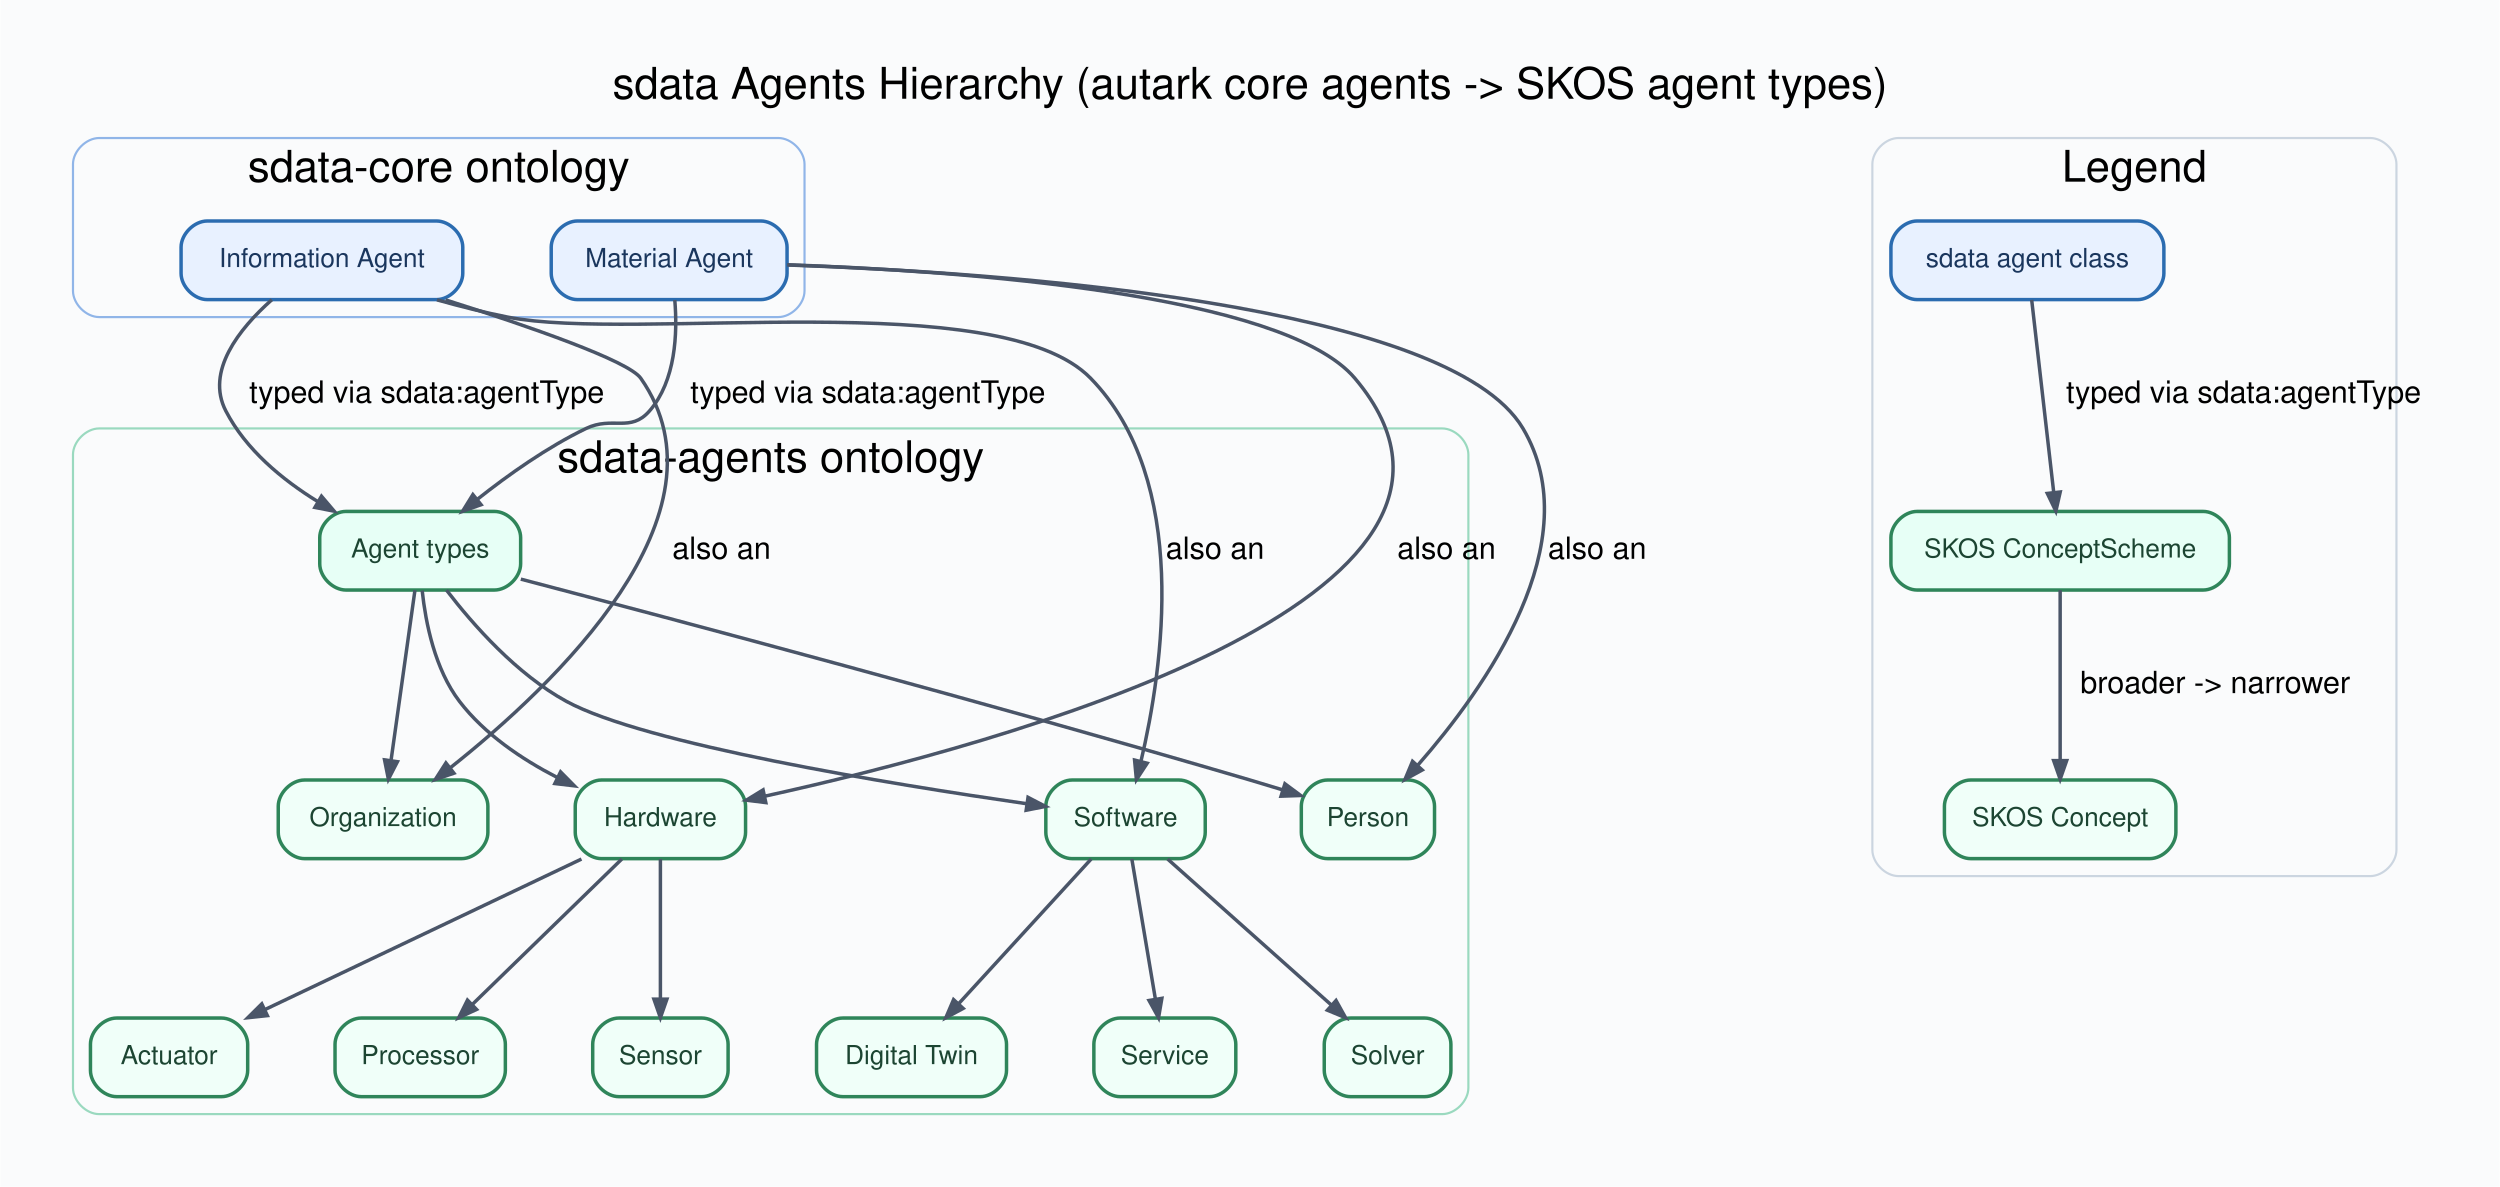
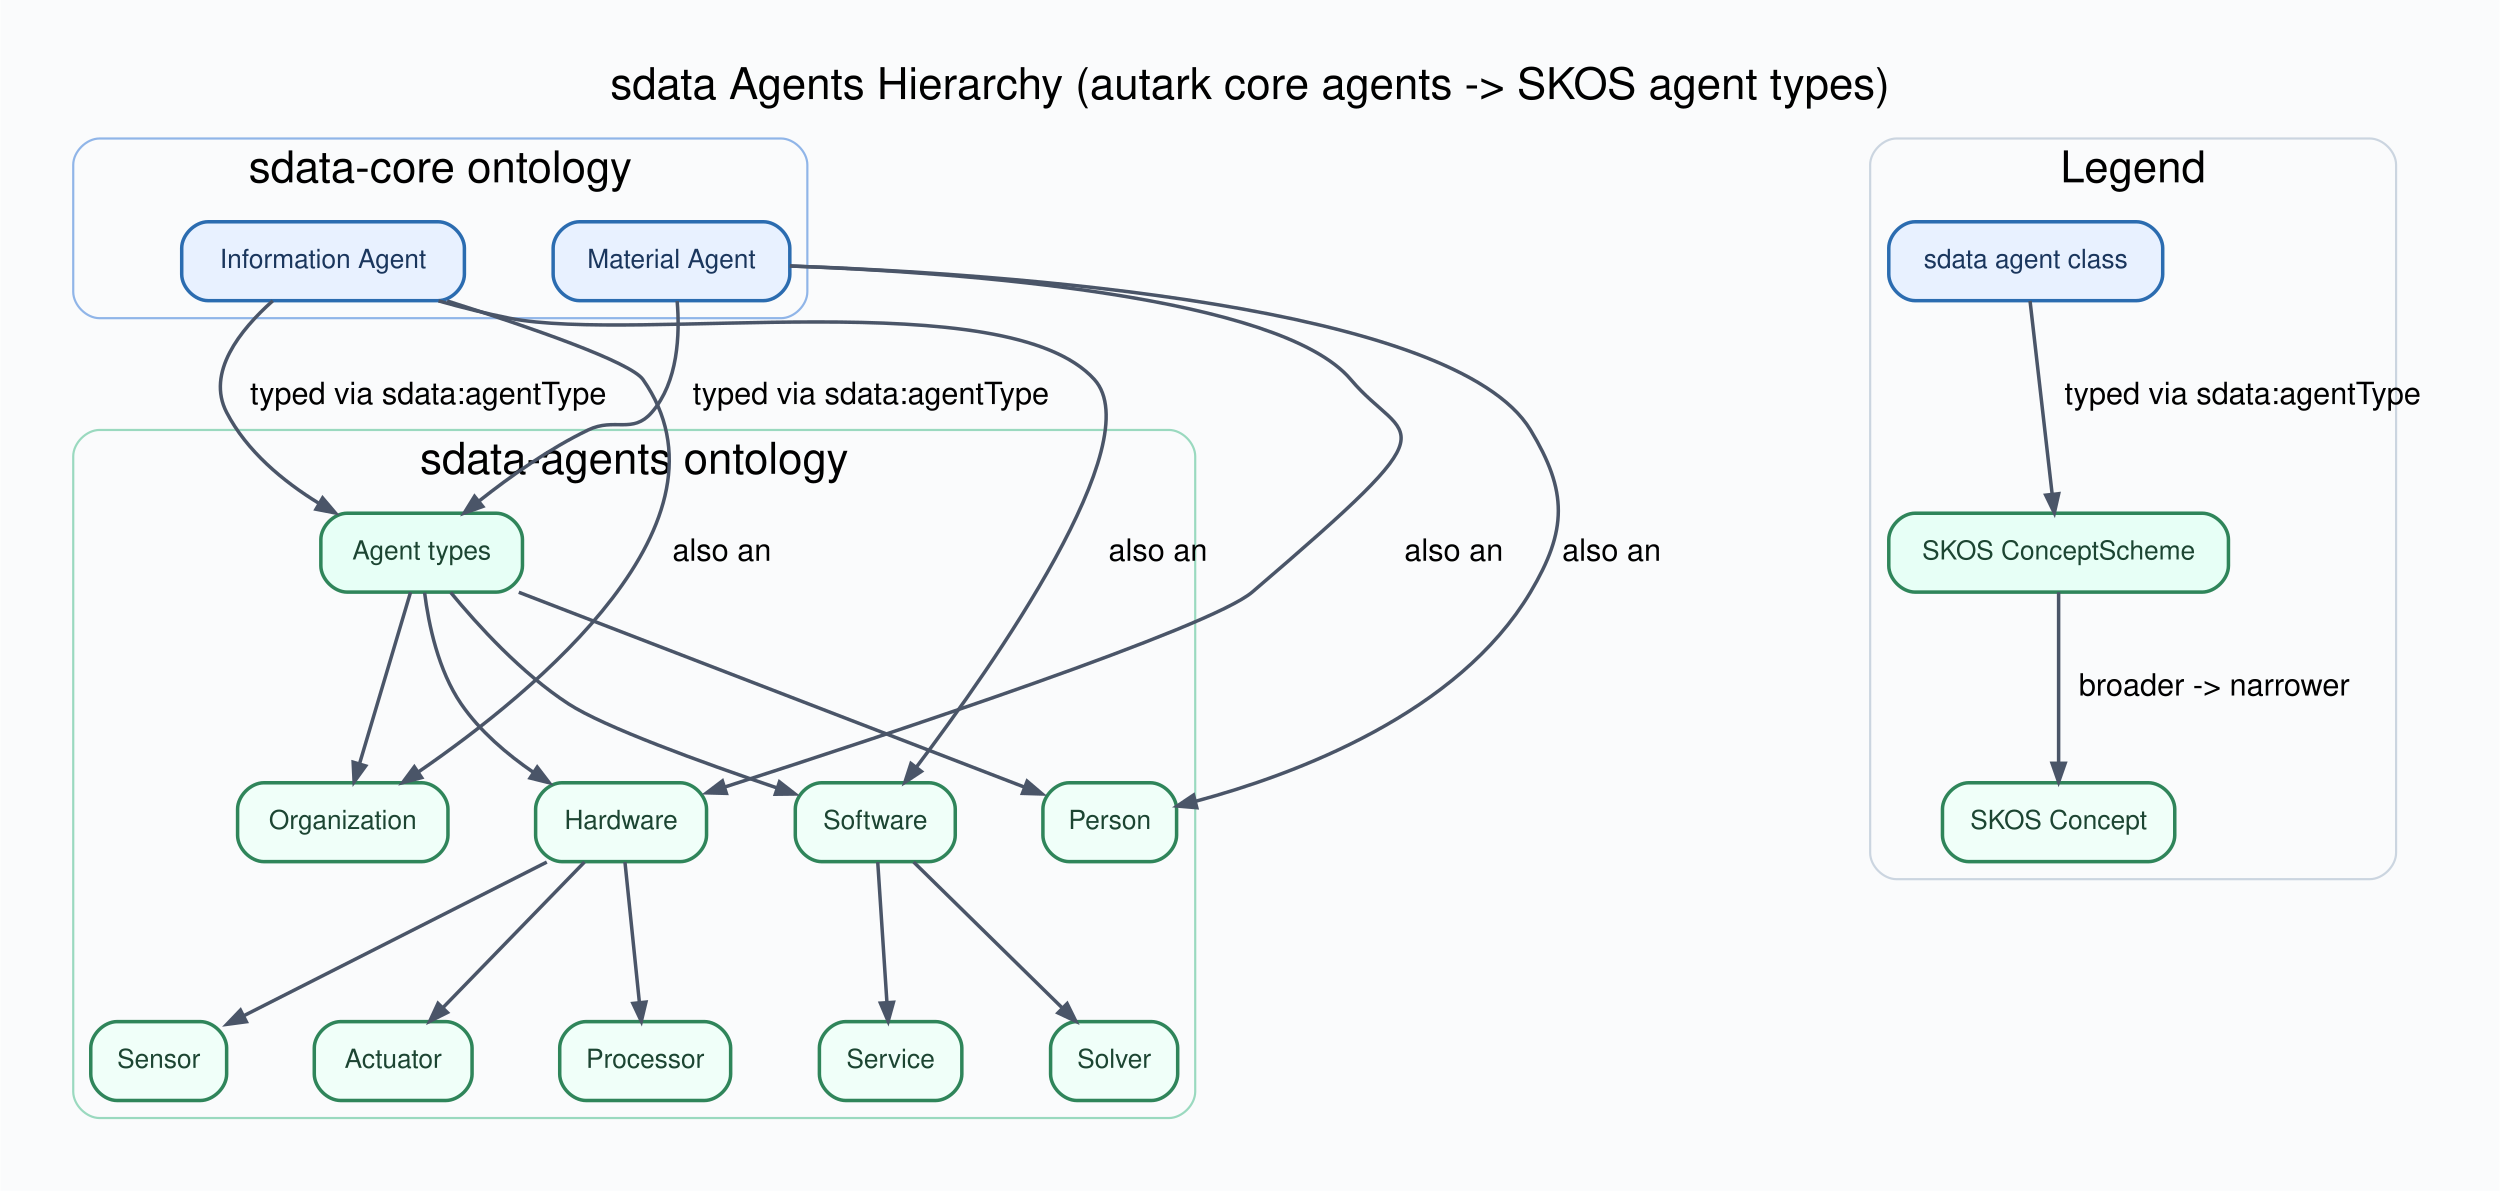
- <svg xmlns="http://www.w3.org/2000/svg" width="1144pt" height="543pt" viewBox="0.00 0.00 1144.40 543.40">
+ <svg xmlns="http://www.w3.org/2000/svg" width="1140pt" height="543pt" viewBox="0.00 0.00 1140.40 543.40">
  <g id="graph0" class="graph" transform="scale(1 1) rotate(0) translate(25.2 518.2)">
-     <polygon fill="#fafbfc" stroke="transparent" points="-25.2,25.2 -25.2,-518.2 1119.2,-518.2 1119.2,25.2 -25.2,25.2" />
-     <text text-anchor="middle" x="547" y="-473" font-family="Helvetica,sans-Serif" font-size="20.00">sdata Agents Hierarchy (autark core agents -&gt; SKOS agent types)</text>
+     <polygon fill="#fafbfc" stroke="transparent" points="-25.2,25.2 -25.2,-518.2 1115.2,-518.2 1115.2,25.2 -25.2,25.2" />
+     <text text-anchor="middle" x="545" y="-473" font-family="Helvetica,sans-Serif" font-size="20.00">sdata Agents Hierarchy (autark core agents -&gt; SKOS agent types)</text>
    <g id="clust1" class="cluster">
      <path fill="#fafbfc" stroke="#90b5e8" d="M20,-373C20,-373 331,-373 331,-373 337,-373 343,-379 343,-385 343,-385 343,-443 343,-443 343,-449 337,-455 331,-455 331,-455 20,-455 20,-455 14,-455 8,-449 8,-443 8,-443 8,-385 8,-385 8,-379 14,-373 20,-373" />
      <text text-anchor="middle" x="175.5" y="-435" font-family="Helvetica,sans-Serif" font-size="20.00">sdata-core ontology</text>
    </g>
    <g id="clust2" class="cluster">
-       <path fill="#fafbfc" stroke="#9ad9bf" d="M20,-8C20,-8 635,-8 635,-8 641,-8 647,-14 647,-20 647,-20 647,-310 647,-310 647,-316 641,-322 635,-322 635,-322 20,-322 20,-322 14,-322 8,-316 8,-310 8,-310 8,-20 8,-20 8,-14 14,-8 20,-8" />
-       <text text-anchor="middle" x="327.5" y="-302" font-family="Helvetica,sans-Serif" font-size="20.00">sdata-agents ontology</text>
+       <path fill="#fafbfc" stroke="#9ad9bf" d="M20,-8C20,-8 508,-8 508,-8 514,-8 520,-14 520,-20 520,-20 520,-310 520,-310 520,-316 514,-322 508,-322 508,-322 20,-322 20,-322 14,-322 8,-316 8,-310 8,-310 8,-20 8,-20 8,-14 14,-8 20,-8" />
+       <text text-anchor="middle" x="264" y="-302" font-family="Helvetica,sans-Serif" font-size="20.00">sdata-agents ontology</text>
    </g>
    <g id="clust3" class="cluster">
-       <path fill="#fafbfc" stroke="#cbd5e0" d="M844,-117C844,-117 1060,-117 1060,-117 1066,-117 1072,-123 1072,-129 1072,-129 1072,-443 1072,-443 1072,-449 1066,-455 1060,-455 1060,-455 844,-455 844,-455 838,-455 832,-449 832,-443 832,-443 832,-129 832,-129 832,-123 838,-117 844,-117" />
-       <text text-anchor="middle" x="952" y="-435" font-family="Helvetica,sans-Serif" font-size="20.00">Legend</text>
+       <path fill="#fafbfc" stroke="#cbd5e0" d="M840,-117C840,-117 1056,-117 1056,-117 1062,-117 1068,-123 1068,-129 1068,-129 1068,-443 1068,-443 1068,-449 1062,-455 1056,-455 1056,-455 840,-455 840,-455 834,-455 828,-449 828,-443 828,-443 828,-129 828,-129 828,-123 834,-117 840,-117" />
+       <text text-anchor="middle" x="948" y="-435" font-family="Helvetica,sans-Serif" font-size="20.00">Legend</text>
    </g>
    <g id="node1" class="node">
      <path fill="#e8f1ff" stroke="#2b6cb0" stroke-width="1.6" d="M174.5,-417C174.5,-417 69.5,-417 69.5,-417 63.5,-417 57.5,-411 57.5,-405 57.5,-405 57.5,-393 57.5,-393 57.5,-387 63.5,-381 69.5,-381 69.5,-381 174.5,-381 174.5,-381 180.5,-381 186.5,-387 186.5,-393 186.5,-393 186.5,-405 186.5,-405 186.5,-411 180.5,-417 174.5,-417" />
      <text text-anchor="middle" x="122" y="-395.9" font-family="Helvetica,sans-Serif" font-size="12.00" fill="#1a365d">Information Agent</text>
    </g>
    <g id="node5" class="node">
      <path fill="#e7fff6" stroke="#2f855a" stroke-width="1.6" d="M201,-284C201,-284 133,-284 133,-284 127,-284 121,-278 121,-272 121,-272 121,-260 121,-260 121,-254 127,-248 133,-248 133,-248 201,-248 201,-248 207,-248 213,-254 213,-260 213,-260 213,-272 213,-272 213,-278 207,-284 201,-284" />
      <text text-anchor="middle" x="167" y="-262.9" font-family="Helvetica,sans-Serif" font-size="12.00" fill="#1c4532">Agent types</text>
    </g>
    <g id="edge3" class="edge">
      <path fill="none" stroke="#4a5568" stroke-width="1.6" d="M99.07,-380.95C83.99,-367.52 68.63,-348.11 78,-330 87.13,-312.36 103.72,-298.59 120.13,-288.49" />
      <polygon fill="#4a5568" stroke="#4a5568" stroke-width="1.6" points="121.8,-290.97 127.63,-284.11 118.79,-285.83 121.8,-290.97" />
      <text text-anchor="middle" x="170" y="-333.8" font-family="Helvetica,sans-Serif" font-size="14.00">typed via sdata:agentType</text>
    </g>
-     <g id="node8" class="node">
-       <path fill="#f0fff9" stroke="#2f855a" stroke-width="1.6" d="M186,-161C186,-161 114,-161 114,-161 108,-161 102,-155 102,-149 102,-149 102,-137 102,-137 102,-131 108,-125 114,-125 114,-125 186,-125 186,-125 192,-125 198,-131 198,-137 198,-137 198,-149 198,-149 198,-155 192,-161 186,-161" />
-       <text text-anchor="middle" x="150" y="-139.9" font-family="Helvetica,sans-Serif" font-size="12.00" fill="#1c4532">Organization</text>
+     <g id="node7" class="node">
+       <path fill="#f0fff9" stroke="#2f855a" stroke-width="1.6" d="M167,-161C167,-161 95,-161 95,-161 89,-161 83,-155 83,-149 83,-149 83,-137 83,-137 83,-131 89,-125 95,-125 95,-125 167,-125 167,-125 173,-125 179,-131 179,-137 179,-137 179,-149 179,-149 179,-155 173,-161 167,-161" />
+       <text text-anchor="middle" x="131" y="-139.9" font-family="Helvetica,sans-Serif" font-size="12.00" fill="#1c4532">Organization</text>
    </g>
    <g id="edge4" class="edge">
-       <path fill="none" stroke="#4a5568" stroke-width="1.6" d="M178.59,-380.88C217.25,-368.62 262.45,-352.92 268,-345 311.38,-283.1 228.61,-204.5 180.7,-166.54" />
-       <polygon fill="#4a5568" stroke="#4a5568" stroke-width="1.6" points="182.44,-164.13 173.91,-161.24 178.78,-168.82 182.44,-164.13" />
-       <text text-anchor="middle" x="305" y="-262.3" font-family="Helvetica,sans-Serif" font-size="14.00">also an</text>
+       <path fill="none" stroke="#4a5568" stroke-width="1.6" d="M178.59,-380.88C217.25,-368.62 262.45,-352.92 268,-345 313.26,-280.43 219.61,-203.12 165.62,-166.01" />
+       <polygon fill="#4a5568" stroke="#4a5568" stroke-width="1.6" points="166.98,-163.34 158.28,-161.04 163.65,-168.27 166.98,-163.34" />
+       <text text-anchor="middle" x="304" y="-262.3" font-family="Helvetica,sans-Serif" font-size="14.00">also an</text>
    </g>
-     <g id="node13" class="node">
-       <path fill="#f0fff9" stroke="#2f855a" stroke-width="1.6" d="M514.5,-161C514.5,-161 465.5,-161 465.5,-161 459.5,-161 453.5,-155 453.5,-149 453.5,-149 453.5,-137 453.5,-137 453.5,-131 459.5,-125 465.5,-125 465.5,-125 514.5,-125 514.5,-125 520.5,-125 526.5,-131 526.5,-137 526.5,-137 526.5,-149 526.5,-149 526.5,-155 520.5,-161 514.5,-161" />
-       <text text-anchor="middle" x="490" y="-139.9" font-family="Helvetica,sans-Serif" font-size="12.00" fill="#1c4532">Software</text>
+     <g id="node12" class="node">
+       <path fill="#f0fff9" stroke="#2f855a" stroke-width="1.6" d="M398.5,-161C398.5,-161 349.5,-161 349.5,-161 343.5,-161 337.5,-155 337.5,-149 337.5,-149 337.5,-137 337.5,-137 337.5,-131 343.5,-125 349.5,-125 349.5,-125 398.5,-125 398.5,-125 404.5,-125 410.5,-131 410.5,-137 410.5,-137 410.5,-149 410.5,-149 410.5,-155 404.5,-161 398.5,-161" />
+       <text text-anchor="middle" x="374" y="-139.9" font-family="Helvetica,sans-Serif" font-size="12.00" fill="#1c4532">Software</text>
    </g>
    <g id="edge5" class="edge">
-       <path fill="none" stroke="#4a5568" stroke-width="1.6" d="M174.68,-380.89C185.3,-377.91 196.44,-375.09 207,-373 265.52,-361.42 432.35,-387.71 474,-345 519.75,-298.09 507.15,-212.32 497.07,-169.59" />
-       <polygon fill="#4a5568" stroke="#4a5568" stroke-width="1.6" points="499.91,-168.69 494.98,-161.16 494.14,-170.13 499.91,-168.69" />
-       <text text-anchor="middle" x="531" y="-262.3" font-family="Helvetica,sans-Serif" font-size="14.00">also an</text>
+       <path fill="none" stroke="#4a5568" stroke-width="1.6" d="M174.68,-380.89C185.3,-377.91 196.44,-375.09 207,-373 265.52,-361.42 434.08,-389.33 474,-345 499.43,-316.76 428.11,-214.93 392.66,-168" />
+       <polygon fill="#4a5568" stroke="#4a5568" stroke-width="1.6" points="395.02,-166.18 387.51,-161.22 390.29,-169.78 395.02,-166.18" />
+       <text text-anchor="middle" x="503" y="-262.3" font-family="Helvetica,sans-Serif" font-size="14.00">also an</text>
    </g>
    <g id="node2" class="node">
      <path fill="#e8f1ff" stroke="#2b6cb0" stroke-width="1.6" d="M323,-417C323,-417 239,-417 239,-417 233,-417 227,-411 227,-405 227,-405 227,-393 227,-393 227,-387 233,-381 239,-381 239,-381 323,-381 323,-381 329,-381 335,-387 335,-393 335,-393 335,-405 335,-405 335,-411 329,-417 323,-417" />
      <text text-anchor="middle" x="281" y="-395.9" font-family="Helvetica,sans-Serif" font-size="12.00" fill="#1a365d">Material Agent</text>
    </g>
    <g id="edge6" class="edge">
      <path fill="none" stroke="#4a5568" stroke-width="1.6" d="M283.59,-380.8C284.86,-365.63 284.05,-343.83 272,-330 263.22,-319.92 255.05,-327.79 243,-322 225.25,-313.47 207.31,-300.73 193.32,-289.66" />
      <polygon fill="#4a5568" stroke="#4a5568" stroke-width="1.6" points="194.87,-287.08 186.39,-284.05 191.13,-291.71 194.87,-287.08" />
      <text text-anchor="middle" x="372" y="-333.8" font-family="Helvetica,sans-Serif" font-size="14.00">typed via sdata:agentType</text>
    </g>
-     <g id="node7" class="node">
-       <path fill="#f0fff9" stroke="#2f855a" stroke-width="1.6" d="M304,-161C304,-161 250,-161 250,-161 244,-161 238,-155 238,-149 238,-149 238,-137 238,-137 238,-131 244,-125 250,-125 250,-125 304,-125 304,-125 310,-125 316,-131 316,-137 316,-137 316,-149 316,-149 316,-155 310,-161 304,-161" />
-       <text text-anchor="middle" x="277" y="-139.9" font-family="Helvetica,sans-Serif" font-size="12.00" fill="#1c4532">Hardware</text>
+     <g id="node6" class="node">
+       <path fill="#f0fff9" stroke="#2f855a" stroke-width="1.6" d="M285,-161C285,-161 231,-161 231,-161 225,-161 219,-155 219,-149 219,-149 219,-137 219,-137 219,-131 225,-125 231,-125 231,-125 285,-125 285,-125 291,-125 297,-131 297,-137 297,-137 297,-149 297,-149 297,-155 291,-161 285,-161" />
+       <text text-anchor="middle" x="258" y="-139.9" font-family="Helvetica,sans-Serif" font-size="12.00" fill="#1c4532">Hardware</text>
    </g>
    <g id="edge7" class="edge">
-       <path fill="none" stroke="#4a5568" stroke-width="1.6" d="M335.07,-396.95C415.92,-394.12 562.34,-383.63 595,-345 680.18,-244.23 432.87,-177.33 324.8,-153.6" />
-       <polygon fill="#4a5568" stroke="#4a5568" stroke-width="1.6" points="325.27,-150.66 316.34,-151.77 324.02,-156.47 325.27,-150.66" />
-       <text text-anchor="middle" x="637" y="-262.3" font-family="Helvetica,sans-Serif" font-size="14.00">also an</text>
+       <path fill="none" stroke="#4a5568" stroke-width="1.6" d="M335.04,-396.82C415.01,-393.8 558.88,-383.08 591,-345 616.37,-314.93 640.97,-329.25 546,-248 527.1,-231.83 381.87,-183.71 305.15,-159" />
+       <polygon fill="#4a5568" stroke="#4a5568" stroke-width="1.6" points="306.05,-156.16 297.05,-156.4 304.23,-161.83 306.05,-156.16" />
+       <text text-anchor="middle" x="638" y="-262.3" font-family="Helvetica,sans-Serif" font-size="14.00">also an</text>
+     </g>
+     <g id="node8" class="node">
+       <path fill="#f0fff9" stroke="#2f855a" stroke-width="1.6" d="M499.5,-161C499.5,-161 462.5,-161 462.5,-161 456.5,-161 450.5,-155 450.5,-149 450.5,-149 450.5,-137 450.5,-137 450.5,-131 456.5,-125 462.5,-125 462.5,-125 499.5,-125 499.5,-125 505.5,-125 511.5,-131 511.5,-137 511.5,-137 511.5,-149 511.5,-149 511.5,-155 505.5,-161 499.5,-161" />
+       <text text-anchor="middle" x="481" y="-139.9" font-family="Helvetica,sans-Serif" font-size="12.00" fill="#1c4532">Person</text>
+     </g>
+     <g id="edge8" class="edge">
+       <path fill="none" stroke="#4a5568" stroke-width="1.6" d="M335.01,-396.83C434.2,-393.29 638.43,-379.07 673,-322 690.04,-293.87 689.83,-276.26 673,-248 640.01,-192.62 566.14,-164.92 520.25,-152.57" />
+       <polygon fill="#4a5568" stroke="#4a5568" stroke-width="1.6" points="520.72,-149.62 511.74,-150.37 519.23,-155.38 520.72,-149.62" />
+       <text text-anchor="middle" x="710" y="-262.3" font-family="Helvetica,sans-Serif" font-size="14.00">also an</text>
+     </g>
+     <g id="node4" class="node">
+       <path fill="#f0fff9" stroke="#2f855a" stroke-width="1.6" d="M178,-52C178,-52 130,-52 130,-52 124,-52 118,-46 118,-40 118,-40 118,-28 118,-28 118,-22 124,-16 130,-16 130,-16 178,-16 178,-16 184,-16 190,-22 190,-28 190,-28 190,-40 190,-40 190,-46 184,-52 178,-52" />
+       <text text-anchor="middle" x="154" y="-30.9" font-family="Helvetica,sans-Serif" font-size="12.00" fill="#1c4532">Actuator</text>
+     </g>
+     <g id="edge9" class="edge">
+       <path fill="none" stroke="#4a5568" stroke-width="1.6" d="M168.34,-247.74C170.19,-233.14 174.58,-212.21 185,-197 193.51,-184.58 205.92,-174.01 218.11,-165.66" />
+       <polygon fill="#4a5568" stroke="#4a5568" stroke-width="1.6" points="219.74,-168.15 225.22,-161 216.48,-163.17 219.74,-168.15" />
+     </g>
+     <g id="edge10" class="edge">
+       <path fill="none" stroke="#4a5568" stroke-width="1.6" d="M161.92,-247.92C155.84,-227.5 145.62,-193.12 138.6,-169.54" />
+       <polygon fill="#4a5568" stroke="#4a5568" stroke-width="1.6" points="141.45,-168.68 136.17,-161.38 135.74,-170.38 141.45,-168.68" />
+     </g>
+     <g id="edge11" class="edge">
+       <path fill="none" stroke="#4a5568" stroke-width="1.6" d="M211.32,-247.92C272.87,-224.2 383.26,-181.66 441.9,-159.07" />
+       <polygon fill="#4a5568" stroke="#4a5568" stroke-width="1.6" points="443.3,-161.72 450.16,-155.88 441.16,-156.16 443.3,-161.72" />
+     </g>
+     <g id="edge12" class="edge">
+       <path fill="none" stroke="#4a5568" stroke-width="1.6" d="M180.25,-247.85C192.71,-232.71 212.61,-210.93 234,-197 250.18,-186.46 294.74,-170.3 329.29,-158.6" />
+       <polygon fill="#4a5568" stroke="#4a5568" stroke-width="1.6" points="330.28,-161.4 337.38,-155.87 328.38,-155.76 330.28,-161.4" />
+     </g>
+     <g id="edge13" class="edge">
+       <path fill="none" stroke="#4a5568" stroke-width="1.6" d="M241.29,-124.81C223.78,-106.79 196.16,-78.37 176.68,-58.34" />
+       <polygon fill="#4a5568" stroke="#4a5568" stroke-width="1.6" points="178.73,-56.17 170.67,-52.15 174.46,-60.32 178.73,-56.17" />
    </g>
    <g id="node9" class="node">
-       <path fill="#f0fff9" stroke="#2f855a" stroke-width="1.6" d="M619.5,-161C619.5,-161 582.5,-161 582.5,-161 576.5,-161 570.5,-155 570.5,-149 570.5,-149 570.5,-137 570.5,-137 570.5,-131 576.5,-125 582.5,-125 582.5,-125 619.5,-125 619.5,-125 625.5,-125 631.5,-131 631.5,-137 631.5,-137 631.5,-149 631.5,-149 631.5,-155 625.5,-161 619.5,-161" />
-       <text text-anchor="middle" x="601" y="-139.9" font-family="Helvetica,sans-Serif" font-size="12.00" fill="#1c4532">Person</text>
+       <path fill="#f0fff9" stroke="#2f855a" stroke-width="1.6" d="M296,-52C296,-52 242,-52 242,-52 236,-52 230,-46 230,-40 230,-40 230,-28 230,-28 230,-22 236,-16 242,-16 242,-16 296,-16 296,-16 302,-16 308,-22 308,-28 308,-28 308,-40 308,-40 308,-46 302,-52 296,-52" />
+       <text text-anchor="middle" x="269" y="-30.9" font-family="Helvetica,sans-Serif" font-size="12.00" fill="#1c4532">Processor</text>
    </g>
-     <g id="edge8" class="edge">
-       <path fill="none" stroke="#4a5568" stroke-width="1.6" d="M335.36,-396.85C434.61,-393.34 638.12,-379.19 672,-322 702.61,-270.34 654.78,-203.06 623.89,-167.85" />
-       <polygon fill="#4a5568" stroke="#4a5568" stroke-width="1.6" points="625.86,-165.59 617.96,-161.25 621.43,-169.56 625.86,-165.59" />
-       <text text-anchor="middle" x="706" y="-262.3" font-family="Helvetica,sans-Serif" font-size="14.00">also an</text>
-     </g>
-     <g id="node4" class="node">
-       <path fill="#f0fff9" stroke="#2f855a" stroke-width="1.6" d="M76,-52C76,-52 28,-52 28,-52 22,-52 16,-46 16,-40 16,-40 16,-28 16,-28 16,-22 22,-16 28,-16 28,-16 76,-16 76,-16 82,-16 88,-22 88,-28 88,-28 88,-40 88,-40 88,-46 82,-52 76,-52" />
-       <text text-anchor="middle" x="52" y="-30.9" font-family="Helvetica,sans-Serif" font-size="12.00" fill="#1c4532">Actuator</text>
-     </g>
-     <g id="edge9" class="edge">
-       <path fill="none" stroke="#4a5568" stroke-width="1.6" d="M167.91,-247.75C169.49,-232.95 173.72,-211.74 185,-197 196.46,-182.03 213.45,-170.57 229.71,-162.19" />
-       <polygon fill="#4a5568" stroke="#4a5568" stroke-width="1.6" points="231.29,-164.73 237.61,-158.33 228.67,-159.39 231.29,-164.73" />
-     </g>
-     <g id="edge10" class="edge">
-       <path fill="none" stroke="#4a5568" stroke-width="1.6" d="M164.6,-247.92C161.74,-227.59 156.94,-193.42 153.63,-169.85" />
-       <polygon fill="#4a5568" stroke="#4a5568" stroke-width="1.6" points="156.57,-169.39 152.44,-161.38 150.68,-170.22 156.57,-169.39" />
-     </g>
-     <g id="edge11" class="edge">
-       <path fill="none" stroke="#4a5568" stroke-width="1.6" d="M213.08,-252.99C284.72,-234.18 427.08,-196.27 547,-161 551.83,-159.58 556.89,-158.04 561.9,-156.5" />
-       <polygon fill="#4a5568" stroke="#4a5568" stroke-width="1.6" points="562.99,-159.28 570.22,-153.91 561.22,-153.6 562.99,-159.28" />
-     </g>
-     <g id="edge12" class="edge">
-       <path fill="none" stroke="#4a5568" stroke-width="1.6" d="M179.06,-247.94C191.12,-232.2 211.15,-209.44 234,-197 269.79,-177.52 381.31,-159.29 444.72,-150.14" />
-       <polygon fill="#4a5568" stroke="#4a5568" stroke-width="1.6" points="445.35,-153.06 453.34,-148.91 444.5,-147.17 445.35,-153.06" />
-     </g>
-     <g id="node6" class="node">
-       <path fill="#f0fff9" stroke="#2f855a" stroke-width="1.6" d="M423.5,-52C423.5,-52 360.5,-52 360.5,-52 354.5,-52 348.5,-46 348.5,-40 348.5,-40 348.5,-28 348.5,-28 348.5,-22 354.5,-16 360.5,-16 360.5,-16 423.5,-16 423.5,-16 429.5,-16 435.5,-22 435.5,-28 435.5,-28 435.5,-40 435.5,-40 435.5,-46 429.5,-52 423.5,-52" />
-       <text text-anchor="middle" x="392" y="-30.9" font-family="Helvetica,sans-Serif" font-size="12.00" fill="#1c4532">Digital Twin</text>
-     </g>
-     <g id="edge13" class="edge">
-       <path fill="none" stroke="#4a5568" stroke-width="1.6" d="M240.85,-124.81C201.4,-106.05 138.25,-76.02 95.96,-55.91" />
-       <polygon fill="#4a5568" stroke="#4a5568" stroke-width="1.6" points="97.01,-53.11 88.06,-52.15 94.46,-58.49 97.01,-53.11" />
+     <g id="edge14" class="edge">
+       <path fill="none" stroke="#4a5568" stroke-width="1.6" d="M259.77,-124.81C261.55,-107.49 264.32,-80.57 266.36,-60.71" />
+       <polygon fill="#4a5568" stroke="#4a5568" stroke-width="1.6" points="269.33,-60.91 267.24,-52.15 263.41,-60.3 269.33,-60.91" />
    </g>
    <g id="node10" class="node">
-       <path fill="#f0fff9" stroke="#2f855a" stroke-width="1.6" d="M194,-52C194,-52 140,-52 140,-52 134,-52 128,-46 128,-40 128,-40 128,-28 128,-28 128,-22 134,-16 140,-16 140,-16 194,-16 194,-16 200,-16 206,-22 206,-28 206,-28 206,-40 206,-40 206,-46 200,-52 194,-52" />
-       <text text-anchor="middle" x="167" y="-30.9" font-family="Helvetica,sans-Serif" font-size="12.00" fill="#1c4532">Processor</text>
+       <path fill="#f0fff9" stroke="#2f855a" stroke-width="1.6" d="M66,-52C66,-52 28,-52 28,-52 22,-52 16,-46 16,-40 16,-40 16,-28 16,-28 16,-22 22,-16 28,-16 28,-16 66,-16 66,-16 72,-16 78,-22 78,-28 78,-28 78,-40 78,-40 78,-46 72,-52 66,-52" />
+       <text text-anchor="middle" x="47" y="-30.9" font-family="Helvetica,sans-Serif" font-size="12.00" fill="#1c4532">Sensor</text>
    </g>
-     <g id="edge14" class="edge">
-       <path fill="none" stroke="#4a5568" stroke-width="1.6" d="M259.33,-124.81C240.72,-106.71 211.33,-78.12 190.72,-58.08" />
-       <polygon fill="#4a5568" stroke="#4a5568" stroke-width="1.6" points="192.8,-55.94 184.63,-52.15 188.65,-60.21 192.8,-55.94" />
+     <g id="edge15" class="edge">
+       <path fill="none" stroke="#4a5568" stroke-width="1.6" d="M224.1,-124.81C186.31,-105.65 125.32,-74.72 85.69,-54.62" />
+       <polygon fill="#4a5568" stroke="#4a5568" stroke-width="1.6" points="86.99,-51.95 78.07,-50.75 84.3,-57.25 86.99,-51.95" />
    </g>
    <g id="node11" class="node">
-       <path fill="#f0fff9" stroke="#2f855a" stroke-width="1.6" d="M296,-52C296,-52 258,-52 258,-52 252,-52 246,-46 246,-40 246,-40 246,-28 246,-28 246,-22 252,-16 258,-16 258,-16 296,-16 296,-16 302,-16 308,-22 308,-28 308,-28 308,-40 308,-40 308,-46 302,-52 296,-52" />
-       <text text-anchor="middle" x="277" y="-30.9" font-family="Helvetica,sans-Serif" font-size="12.00" fill="#1c4532">Sensor</text>
-     </g>
-     <g id="edge15" class="edge">
-       <path fill="none" stroke="#4a5568" stroke-width="1.6" d="M277,-124.81C277,-107.49 277,-80.57 277,-60.71" />
-       <polygon fill="#4a5568" stroke="#4a5568" stroke-width="1.6" points="279.98,-60.65 277,-52.15 274.03,-60.65 279.98,-60.65" />
-     </g>
-     <g id="node12" class="node">
-       <path fill="#f0fff9" stroke="#2f855a" stroke-width="1.6" d="M528.5,-52C528.5,-52 487.5,-52 487.5,-52 481.5,-52 475.5,-46 475.5,-40 475.5,-40 475.5,-28 475.5,-28 475.5,-22 481.5,-16 487.5,-16 487.5,-16 528.5,-16 528.5,-16 534.5,-16 540.5,-22 540.5,-28 540.5,-28 540.5,-40 540.5,-40 540.5,-46 534.5,-52 528.5,-52" />
-       <text text-anchor="middle" x="508" y="-30.9" font-family="Helvetica,sans-Serif" font-size="12.00" fill="#1c4532">Service</text>
+       <path fill="#f0fff9" stroke="#2f855a" stroke-width="1.6" d="M401.5,-52C401.5,-52 360.5,-52 360.5,-52 354.5,-52 348.5,-46 348.5,-40 348.5,-40 348.5,-28 348.5,-28 348.5,-22 354.5,-16 360.5,-16 360.5,-16 401.5,-16 401.5,-16 407.5,-16 413.5,-22 413.5,-28 413.5,-28 413.5,-40 413.5,-40 413.5,-46 407.5,-52 401.5,-52" />
+       <text text-anchor="middle" x="381" y="-30.9" font-family="Helvetica,sans-Serif" font-size="12.00" fill="#1c4532">Service</text>
    </g>
    <g id="edge16" class="edge">
-       <path fill="none" stroke="#4a5568" stroke-width="1.6" d="M474.25,-124.81C457.82,-106.87 431.95,-78.62 413.61,-58.6" />
-       <polygon fill="#4a5568" stroke="#4a5568" stroke-width="1.6" points="415.64,-56.41 407.71,-52.15 411.25,-60.43 415.64,-56.41" />
+       <path fill="none" stroke="#4a5568" stroke-width="1.6" d="M375.12,-124.81C376.26,-107.49 378.02,-80.57 379.32,-60.71" />
+       <polygon fill="#4a5568" stroke="#4a5568" stroke-width="1.6" points="382.29,-60.82 379.88,-52.15 376.35,-60.44 382.29,-60.82" />
+     </g>
+     <g id="node13" class="node">
+       <path fill="#f0fff9" stroke="#2f855a" stroke-width="1.6" d="M500,-52C500,-52 466,-52 466,-52 460,-52 454,-46 454,-40 454,-40 454,-28 454,-28 454,-22 460,-16 466,-16 466,-16 500,-16 500,-16 506,-16 512,-22 512,-28 512,-28 512,-40 512,-40 512,-46 506,-52 500,-52" />
+       <text text-anchor="middle" x="483" y="-30.9" font-family="Helvetica,sans-Serif" font-size="12.00" fill="#1c4532">Solver</text>
    </g>
    <g id="edge17" class="edge">
-       <path fill="none" stroke="#4a5568" stroke-width="1.6" d="M492.89,-124.81C495.8,-107.49 500.33,-80.57 503.67,-60.71" />
-       <polygon fill="#4a5568" stroke="#4a5568" stroke-width="1.6" points="506.64,-61.02 505.12,-52.15 500.77,-60.04 506.64,-61.02" />
+       <path fill="none" stroke="#4a5568" stroke-width="1.6" d="M391.51,-124.81C409.87,-106.79 438.82,-78.37 459.23,-58.34" />
+       <polygon fill="#4a5568" stroke="#4a5568" stroke-width="1.6" points="461.55,-60.23 465.53,-52.15 457.38,-55.98 461.55,-60.23" />
    </g>
-     <g id="node14" class="node">
-       <path fill="#f0fff9" stroke="#2f855a" stroke-width="1.6" d="M627,-52C627,-52 593,-52 593,-52 587,-52 581,-46 581,-40 581,-40 581,-28 581,-28 581,-22 587,-16 593,-16 593,-16 627,-16 627,-16 633,-16 639,-22 639,-28 639,-28 639,-40 639,-40 639,-46 633,-52 627,-52" />
-       <text text-anchor="middle" x="610" y="-30.9" font-family="Helvetica,sans-Serif" font-size="12.00" fill="#1c4532">Solver</text>
-     </g>
-     <g id="edge18" class="edge">
-       <path fill="none" stroke="#4a5568" stroke-width="1.6" d="M509.28,-124.81C529.66,-106.64 561.91,-77.88 584.41,-57.82" />
-       <polygon fill="#4a5568" stroke="#4a5568" stroke-width="1.6" points="586.4,-60.03 590.77,-52.15 582.44,-55.59 586.4,-60.03" />
+     <g id="node15" class="node">
+       <path fill="#e8f1ff" stroke="#2b6cb0" stroke-width="1.6" d="M949.5,-417C949.5,-417 848.5,-417 848.5,-417 842.5,-417 836.5,-411 836.5,-405 836.5,-405 836.5,-393 836.5,-393 836.5,-387 842.5,-381 848.5,-381 848.5,-381 949.5,-381 949.5,-381 955.5,-381 961.5,-387 961.5,-393 961.5,-393 961.5,-405 961.5,-405 961.5,-411 955.5,-417 949.5,-417" />
+       <text text-anchor="middle" x="899" y="-395.9" font-family="Helvetica,sans-Serif" font-size="12.00" fill="#1a365d">sdata agent class</text>
    </g>
    <g id="node16" class="node">
-       <path fill="#e8f1ff" stroke="#2b6cb0" stroke-width="1.6" d="M953.5,-417C953.5,-417 852.5,-417 852.5,-417 846.5,-417 840.5,-411 840.5,-405 840.5,-405 840.5,-393 840.5,-393 840.5,-387 846.5,-381 852.5,-381 852.5,-381 953.5,-381 953.5,-381 959.5,-381 965.5,-387 965.5,-393 965.5,-393 965.5,-405 965.5,-405 965.5,-411 959.5,-417 953.5,-417" />
-       <text text-anchor="middle" x="903" y="-395.9" font-family="Helvetica,sans-Serif" font-size="12.00" fill="#1a365d">sdata agent class</text>
+       <path fill="#e7fff6" stroke="#2f855a" stroke-width="1.6" d="M979.5,-284C979.5,-284 848.5,-284 848.5,-284 842.5,-284 836.5,-278 836.5,-272 836.5,-272 836.5,-260 836.5,-260 836.5,-254 842.5,-248 848.5,-248 848.5,-248 979.5,-248 979.5,-248 985.5,-248 991.5,-254 991.5,-260 991.5,-260 991.5,-272 991.5,-272 991.5,-278 985.5,-284 979.5,-284" />
+       <text text-anchor="middle" x="914" y="-262.9" font-family="Helvetica,sans-Serif" font-size="12.00" fill="#1c4532">SKOS ConceptScheme</text>
+     </g>
+     <g id="edge1" class="edge">
+       <path fill="none" stroke="#4a5568" stroke-width="1.6" d="M900.96,-380.87C903.53,-358.42 908.07,-318.82 911.05,-292.74" />
+       <polygon fill="#4a5568" stroke="#4a5568" stroke-width="1.6" points="914.03,-292.91 912.04,-284.13 908.12,-292.24 914.03,-292.91" />
+       <text text-anchor="middle" x="998" y="-333.8" font-family="Helvetica,sans-Serif" font-size="14.00">typed via sdata:agentType</text>
    </g>
    <g id="node17" class="node">
-       <path fill="#e7fff6" stroke="#2f855a" stroke-width="1.6" d="M983.5,-284C983.5,-284 852.5,-284 852.5,-284 846.5,-284 840.5,-278 840.5,-272 840.5,-272 840.5,-260 840.5,-260 840.5,-254 846.5,-248 852.5,-248 852.5,-248 983.5,-248 983.5,-248 989.5,-248 995.5,-254 995.5,-260 995.5,-260 995.5,-272 995.5,-272 995.5,-278 989.5,-284 983.5,-284" />
-       <text text-anchor="middle" x="918" y="-262.9" font-family="Helvetica,sans-Serif" font-size="12.00" fill="#1c4532">SKOS ConceptScheme</text>
-     </g>
-     <g id="edge1" class="edge">
-       <path fill="none" stroke="#4a5568" stroke-width="1.6" d="M904.96,-380.87C907.53,-358.42 912.07,-318.82 915.05,-292.74" />
-       <polygon fill="#4a5568" stroke="#4a5568" stroke-width="1.6" points="918.03,-292.91 916.04,-284.13 912.12,-292.24 918.03,-292.91" />
-       <text text-anchor="middle" x="1002" y="-333.8" font-family="Helvetica,sans-Serif" font-size="14.00">typed via sdata:agentType</text>
-     </g>
-     <g id="node18" class="node">
-       <path fill="#f0fff9" stroke="#2f855a" stroke-width="1.6" d="M959,-161C959,-161 877,-161 877,-161 871,-161 865,-155 865,-149 865,-149 865,-137 865,-137 865,-131 871,-125 877,-125 877,-125 959,-125 959,-125 965,-125 971,-131 971,-137 971,-137 971,-149 971,-149 971,-155 965,-161 959,-161" />
-       <text text-anchor="middle" x="918" y="-139.9" font-family="Helvetica,sans-Serif" font-size="12.00" fill="#1c4532">SKOS Concept</text>
+       <path fill="#f0fff9" stroke="#2f855a" stroke-width="1.6" d="M955,-161C955,-161 873,-161 873,-161 867,-161 861,-155 861,-149 861,-149 861,-137 861,-137 861,-131 867,-125 873,-125 873,-125 955,-125 955,-125 961,-125 967,-131 967,-137 967,-137 967,-149 967,-149 967,-155 961,-161 955,-161" />
+       <text text-anchor="middle" x="914" y="-139.9" font-family="Helvetica,sans-Serif" font-size="12.00" fill="#1c4532">SKOS Concept</text>
    </g>
    <g id="edge2" class="edge">
-       <path fill="none" stroke="#4a5568" stroke-width="1.6" d="M918,-247.92C918,-227.68 918,-193.73 918,-170.16" />
-       <polygon fill="#4a5568" stroke="#4a5568" stroke-width="1.6" points="920.98,-169.88 918,-161.38 915.03,-169.88 920.98,-169.88" />
-       <text text-anchor="middle" x="989" y="-200.8" font-family="Helvetica,sans-Serif" font-size="14.00">broader -&gt; narrower</text>
+       <path fill="none" stroke="#4a5568" stroke-width="1.6" d="M914,-247.92C914,-227.68 914,-193.73 914,-170.16" />
+       <polygon fill="#4a5568" stroke="#4a5568" stroke-width="1.6" points="916.98,-169.88 914,-161.38 911.03,-169.88 916.98,-169.88" />
+       <text text-anchor="middle" x="985" y="-200.8" font-family="Helvetica,sans-Serif" font-size="14.00">broader -&gt; narrower</text>
    </g>
  </g>
</svg>
